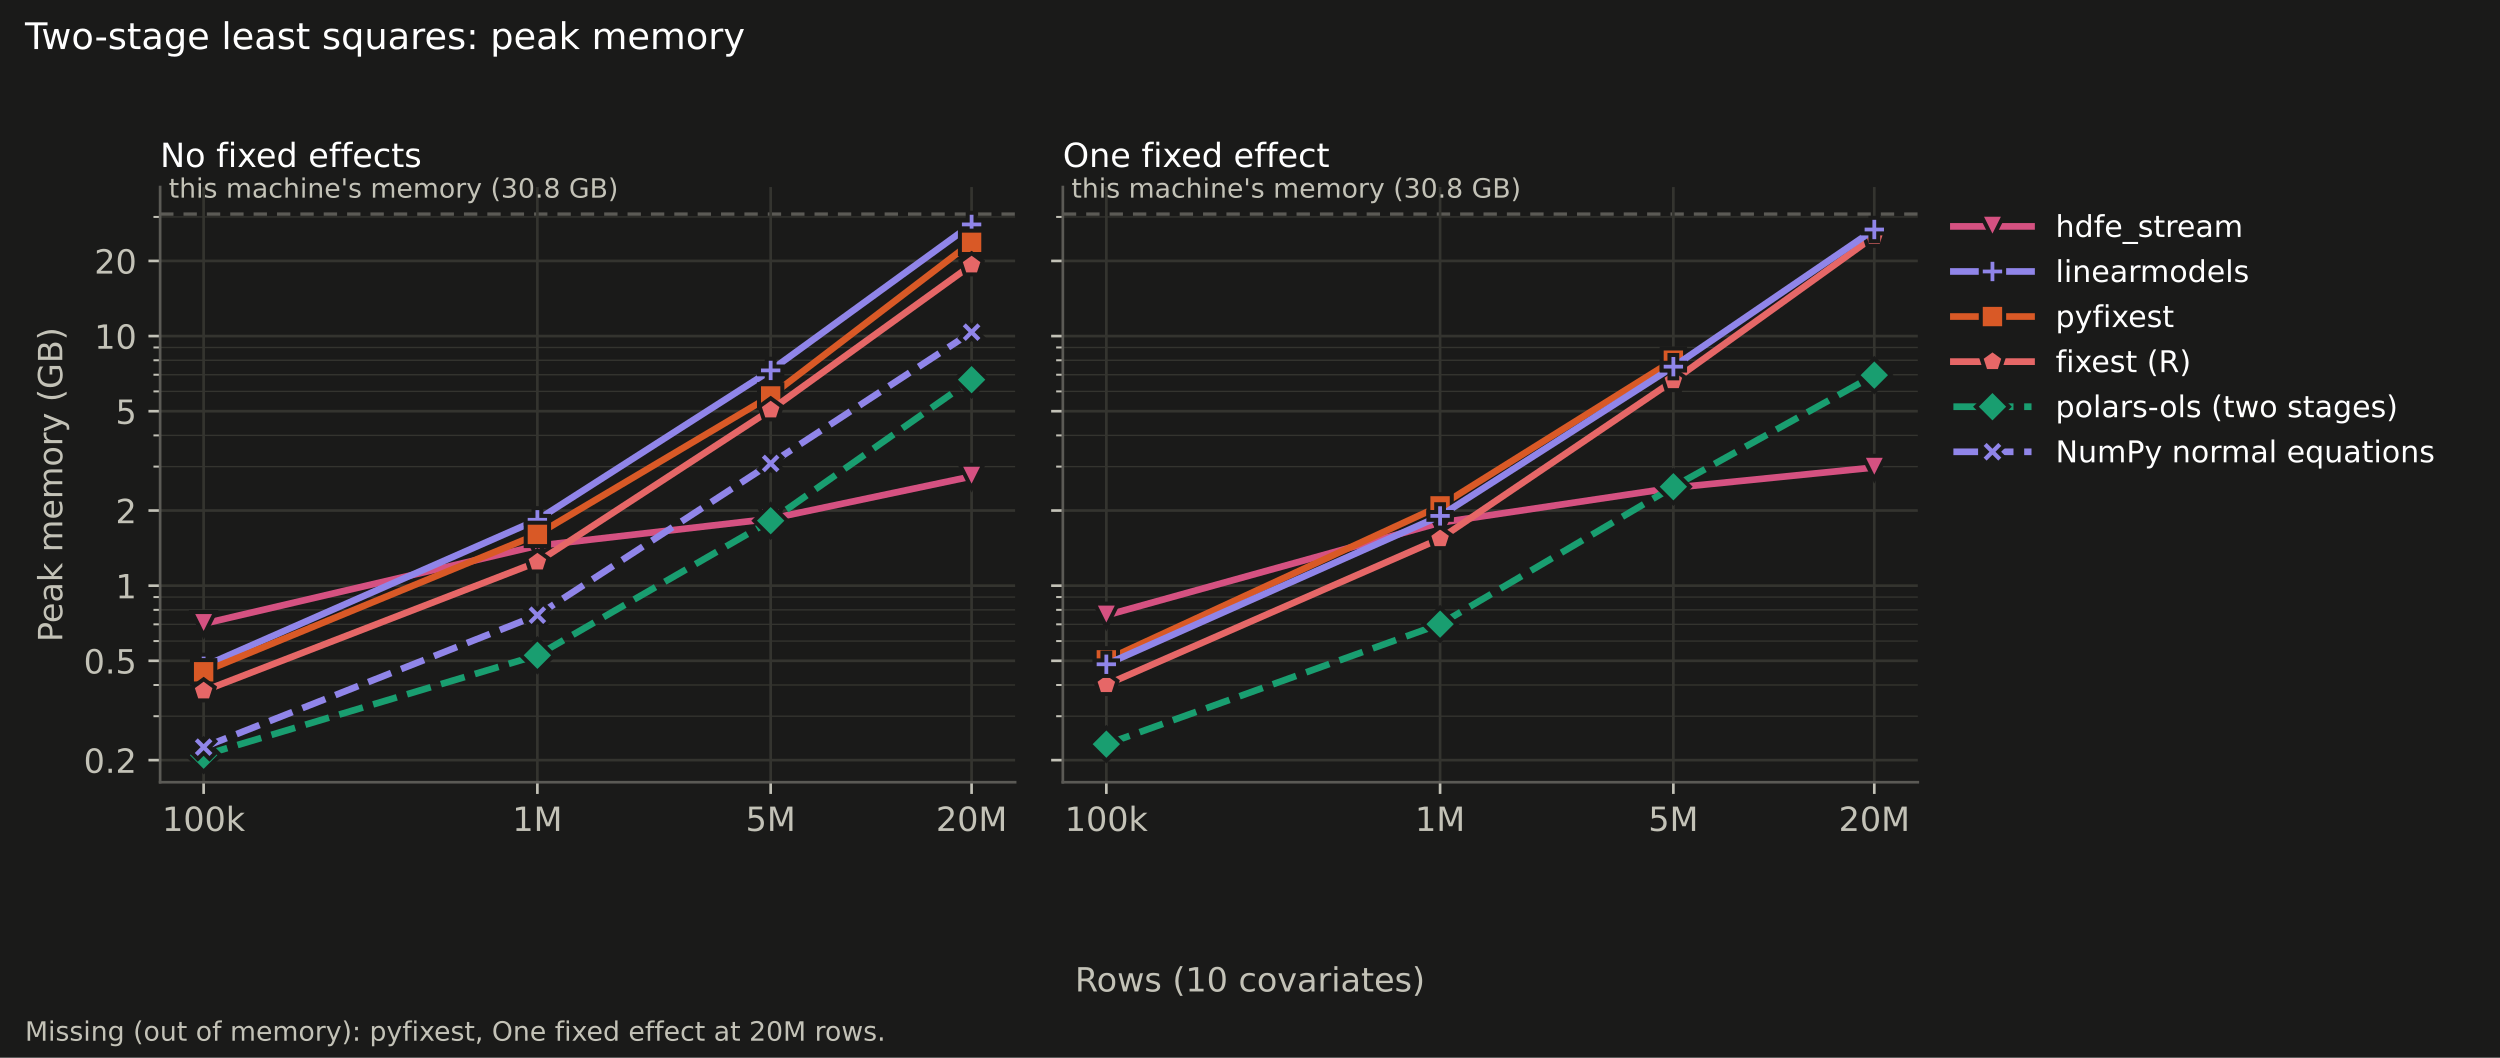
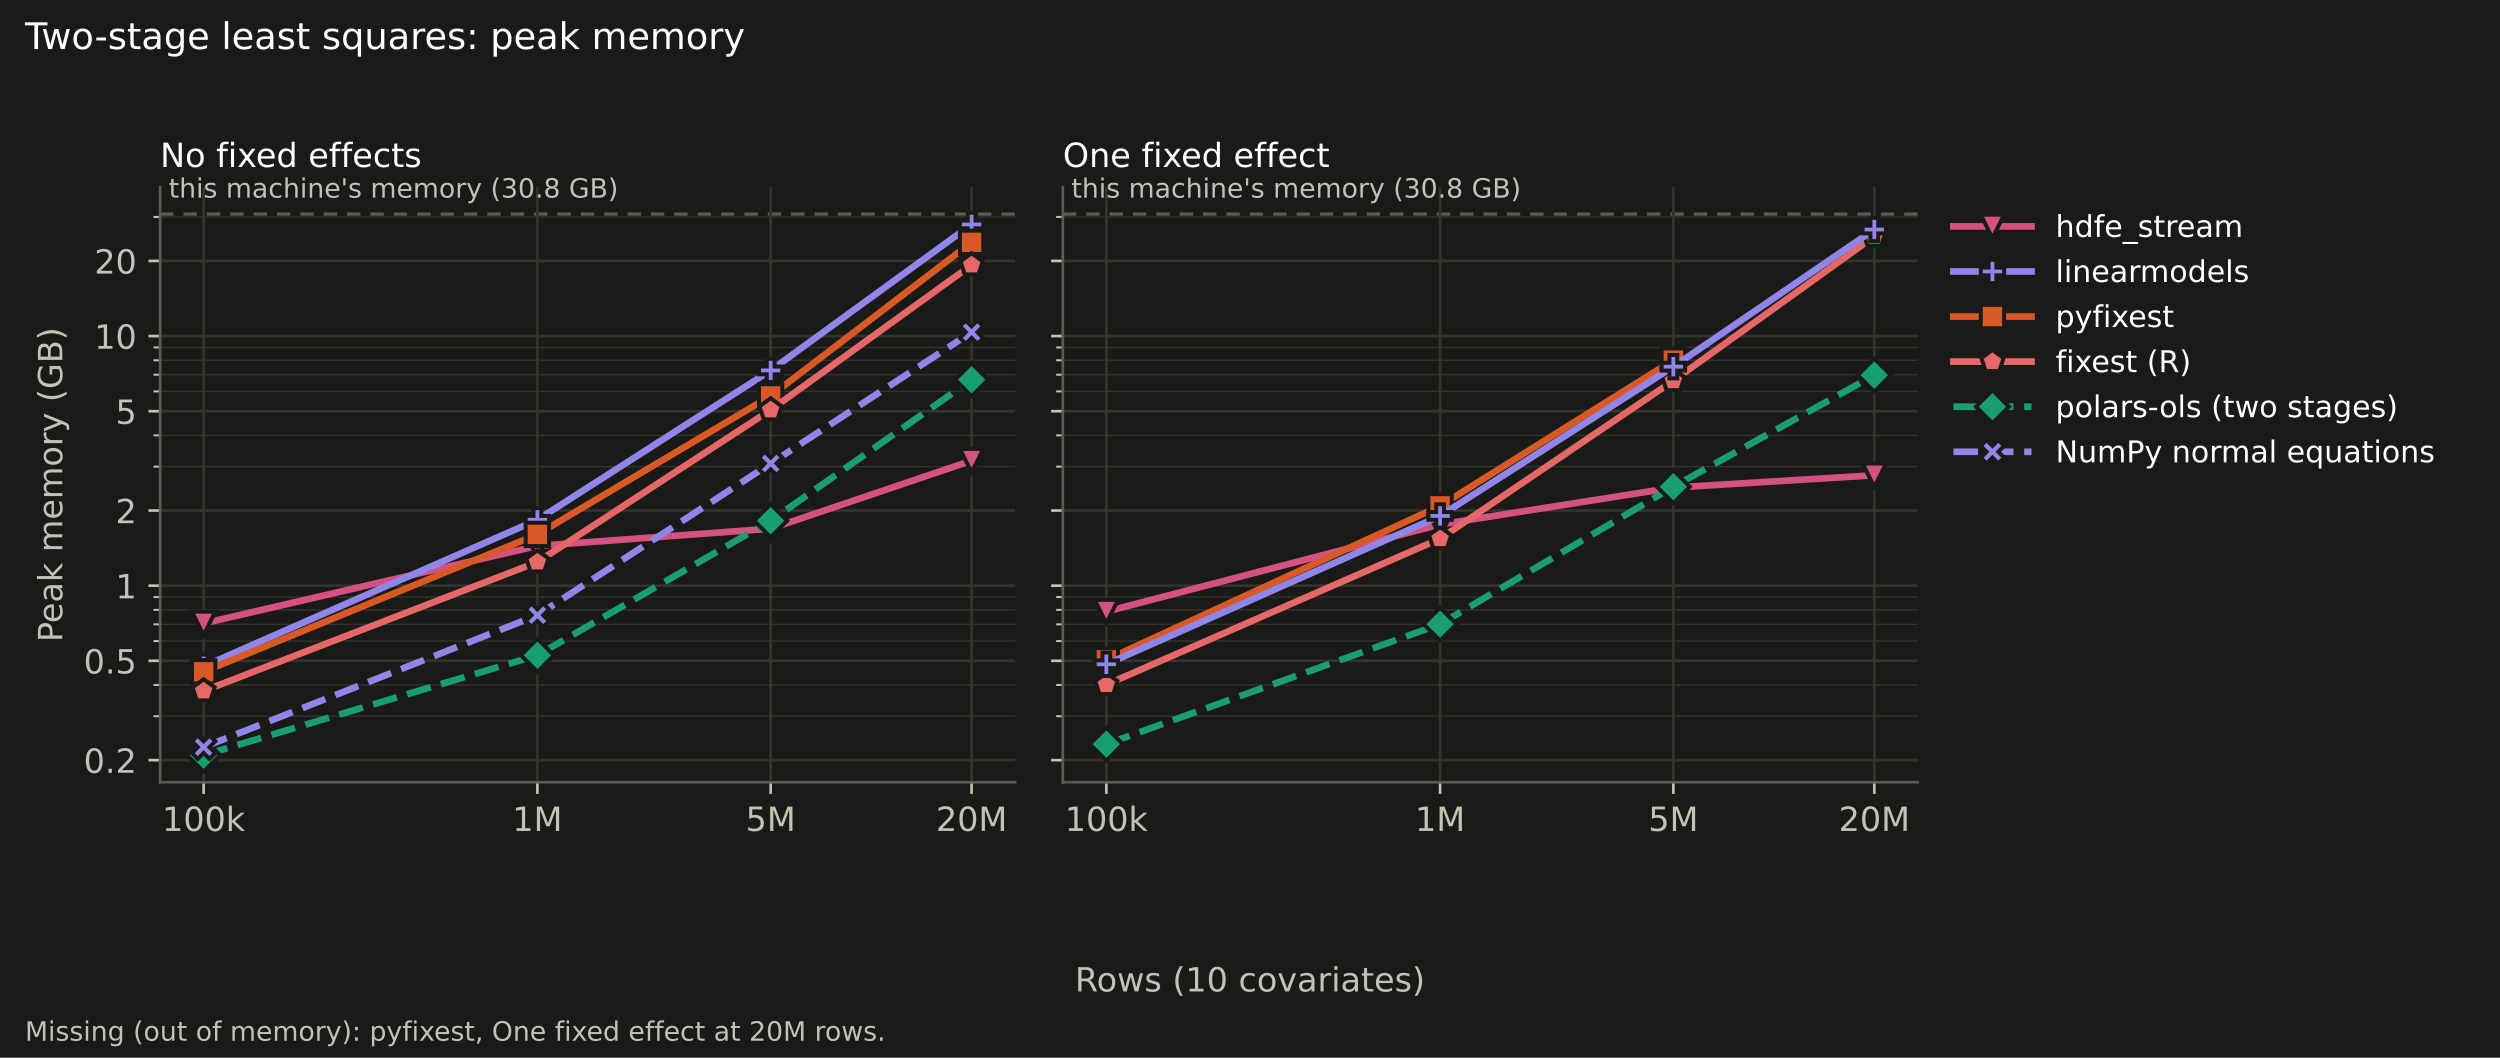
<svg xmlns="http://www.w3.org/2000/svg" xmlns:xlink="http://www.w3.org/1999/xlink" width="748.8pt" height="316.8pt" viewBox="0 0 748.8 316.8" version="1.1">
  <defs>
    <style type="text/css">*{stroke-linejoin: round; stroke-linecap: butt}</style>
  </defs>
  <g id="figure_1">
    <g id="patch_1">
      <path d="M 0 316.8  L 748.8 316.8  L 748.8 0  L 0 0  z " style="fill: #1a1a19" />
    </g>
    <g id="axes_1">
      <g id="patch_2">
        <path d="M 47.962 234.291  L 304.041 234.291  L 304.041 56.024  L 47.962 56.024  z " style="fill: #1a1a19" />
      </g>
      <g id="line2d_1">
        <path d="M 47.962 64.127  L 304.041 64.127  " clip-path="url(#pb62ab7135e)" style="fill: none; stroke-dasharray: 4,3; stroke-dashoffset: 0; stroke: #5b5a55" />
      </g>
      <g id="matplotlib.axis_1">
        <g id="xtick_1">
          <g id="line2d_2">
            <path d="M 60.991 234.291  L 60.991 56.024  " clip-path="url(#pb62ab7135e)" style="fill: none; stroke: #34342f; stroke-width: 0.8; stroke-linecap: square" />
          </g>
          <g id="line2d_3">
            <defs>
              <path id="m5e53d894cf" d="M 0 0  L 0 3.5  " style="stroke: #c3c2b7; stroke-width: 0.8" />
            </defs>
            <g>
              <use xlink:href="#m5e53d894cf" x="60.991" y="234.291" style="fill: #c3c2b7; stroke: #c3c2b7; stroke-width: 0.8" />
            </g>
          </g>
          <g id="text_1">
            <text style="font-size: 10px; font-family: 'DejaVu Sans', 'Bitstream Vera Sans', 'Computer Modern Sans Serif', 'Lucida Grande', 'Verdana', 'Geneva', 'Lucid', 'Arial', 'Helvetica', 'Avant Garde', sans-serif; text-anchor: middle; fill: #c3c2b7" x="60.991" y="248.89" transform="rotate(-0 60.99109 248.8897)">100k</text>
          </g>
        </g>
        <g id="xtick_2">
          <g id="line2d_4">
            <path d="M 160.956 234.291  L 160.956 56.024  " clip-path="url(#pb62ab7135e)" style="fill: none; stroke: #34342f; stroke-width: 0.8; stroke-linecap: square" />
          </g>
          <g id="line2d_5">
            <g>
              <use xlink:href="#m5e53d894cf" x="160.956" y="234.291" style="fill: #c3c2b7; stroke: #c3c2b7; stroke-width: 0.8" />
            </g>
          </g>
          <g id="text_2">
            <text style="font-size: 10px; font-family: 'DejaVu Sans', 'Bitstream Vera Sans', 'Computer Modern Sans Serif', 'Lucida Grande', 'Verdana', 'Geneva', 'Lucid', 'Arial', 'Helvetica', 'Avant Garde', sans-serif; text-anchor: middle; fill: #c3c2b7" x="160.956" y="248.889" transform="rotate(-0 160.9555 248.889)">1M</text>
          </g>
        </g>
        <g id="xtick_3">
          <g id="line2d_6">
            <path d="M 230.828 234.291  L 230.828 56.024  " clip-path="url(#pb62ab7135e)" style="fill: none; stroke: #34342f; stroke-width: 0.8; stroke-linecap: square" />
          </g>
          <g id="line2d_7">
            <g>
              <use xlink:href="#m5e53d894cf" x="230.828" y="234.291" style="fill: #c3c2b7; stroke: #c3c2b7; stroke-width: 0.8" />
            </g>
          </g>
          <g id="text_3">
            <text style="font-size: 10px; font-family: 'DejaVu Sans', 'Bitstream Vera Sans', 'Computer Modern Sans Serif', 'Lucida Grande', 'Verdana', 'Geneva', 'Lucid', 'Arial', 'Helvetica', 'Avant Garde', sans-serif; text-anchor: middle; fill: #c3c2b7" x="230.828" y="248.889" transform="rotate(-0 230.8277 248.889)">5M</text>
          </g>
        </g>
        <g id="xtick_4">
          <g id="line2d_8">
            <path d="M 291.012 234.291  L 291.012 56.024  " clip-path="url(#pb62ab7135e)" style="fill: none; stroke: #34342f; stroke-width: 0.8; stroke-linecap: square" />
          </g>
          <g id="line2d_9">
            <g>
              <use xlink:href="#m5e53d894cf" x="291.012" y="234.291" style="fill: #c3c2b7; stroke: #c3c2b7; stroke-width: 0.8" />
            </g>
          </g>
          <g id="text_4">
            <text style="font-size: 10px; font-family: 'DejaVu Sans', 'Bitstream Vera Sans', 'Computer Modern Sans Serif', 'Lucida Grande', 'Verdana', 'Geneva', 'Lucid', 'Arial', 'Helvetica', 'Avant Garde', sans-serif; text-anchor: middle; fill: #c3c2b7" x="291.012" y="248.889" transform="rotate(-0 291.0123 248.889)">20M</text>
          </g>
        </g>
      </g>
      <g id="matplotlib.axis_2">
        <g id="ytick_1">
          <g id="line2d_10">
            <path d="M 47.962 227.68  L 304.041 227.68  " clip-path="url(#pb62ab7135e)" style="fill: none; stroke: #34342f; stroke-width: 0.8; stroke-linecap: square" />
          </g>
          <g id="line2d_11">
            <defs>
              <path id="m9ad4db9a4c" d="M 0 0  L -3.5 0  " style="stroke: #c3c2b7; stroke-width: 0.8" />
            </defs>
            <g>
              <use xlink:href="#m9ad4db9a4c" x="47.962" y="227.68" style="fill: #c3c2b7; stroke: #c3c2b7; stroke-width: 0.8" />
            </g>
          </g>
          <g id="text_5">
            <text style="font-size: 10px; font-family: 'DejaVu Sans', 'Bitstream Vera Sans', 'Computer Modern Sans Serif', 'Lucida Grande', 'Verdana', 'Geneva', 'Lucid', 'Arial', 'Helvetica', 'Avant Garde', sans-serif; text-anchor: end; fill: #c3c2b7" x="40.962" y="231.478" transform="rotate(-0 40.96234 231.4784)">0.2</text>
          </g>
        </g>
        <g id="ytick_2">
          <g id="line2d_12">
            <path d="M 47.962 197.927  L 304.041 197.927  " clip-path="url(#pb62ab7135e)" style="fill: none; stroke: #34342f; stroke-width: 0.8; stroke-linecap: square" />
          </g>
          <g id="line2d_13">
            <g>
              <use xlink:href="#m9ad4db9a4c" x="47.962" y="197.927" style="fill: #c3c2b7; stroke: #c3c2b7; stroke-width: 0.8" />
            </g>
          </g>
          <g id="text_6">
            <text style="font-size: 10px; font-family: 'DejaVu Sans', 'Bitstream Vera Sans', 'Computer Modern Sans Serif', 'Lucida Grande', 'Verdana', 'Geneva', 'Lucid', 'Arial', 'Helvetica', 'Avant Garde', sans-serif; text-anchor: end; fill: #c3c2b7" x="40.962" y="201.726" transform="rotate(-0 40.96234 201.726)">0.5</text>
          </g>
        </g>
        <g id="ytick_3">
          <g id="line2d_14">
            <path d="M 47.962 175.42  L 304.041 175.42  " clip-path="url(#pb62ab7135e)" style="fill: none; stroke: #34342f; stroke-width: 0.8; stroke-linecap: square" />
          </g>
          <g id="line2d_15">
            <g>
              <use xlink:href="#m9ad4db9a4c" x="47.962" y="175.42" style="fill: #c3c2b7; stroke: #c3c2b7; stroke-width: 0.8" />
            </g>
          </g>
          <g id="text_7">
            <text style="font-size: 10px; font-family: 'DejaVu Sans', 'Bitstream Vera Sans', 'Computer Modern Sans Serif', 'Lucida Grande', 'Verdana', 'Geneva', 'Lucid', 'Arial', 'Helvetica', 'Avant Garde', sans-serif; text-anchor: end; fill: #c3c2b7" x="40.962" y="179.219" transform="rotate(-0 40.96234 179.2191)">1</text>
          </g>
        </g>
        <g id="ytick_4">
          <g id="line2d_16">
            <path d="M 47.962 152.913  L 304.041 152.913  " clip-path="url(#pb62ab7135e)" style="fill: none; stroke: #34342f; stroke-width: 0.8; stroke-linecap: square" />
          </g>
          <g id="line2d_17">
            <g>
              <use xlink:href="#m9ad4db9a4c" x="47.962" y="152.913" style="fill: #c3c2b7; stroke: #c3c2b7; stroke-width: 0.8" />
            </g>
          </g>
          <g id="text_8">
            <text style="font-size: 10px; font-family: 'DejaVu Sans', 'Bitstream Vera Sans', 'Computer Modern Sans Serif', 'Lucida Grande', 'Verdana', 'Geneva', 'Lucid', 'Arial', 'Helvetica', 'Avant Garde', sans-serif; text-anchor: end; fill: #c3c2b7" x="40.962" y="156.712" transform="rotate(-0 40.96234 156.7123)">2</text>
          </g>
        </g>
        <g id="ytick_5">
          <g id="line2d_18">
            <path d="M 47.962 123.161  L 304.041 123.161  " clip-path="url(#pb62ab7135e)" style="fill: none; stroke: #34342f; stroke-width: 0.8; stroke-linecap: square" />
          </g>
          <g id="line2d_19">
            <g>
              <use xlink:href="#m9ad4db9a4c" x="47.962" y="123.161" style="fill: #c3c2b7; stroke: #c3c2b7; stroke-width: 0.8" />
            </g>
          </g>
          <g id="text_9">
            <text style="font-size: 10px; font-family: 'DejaVu Sans', 'Bitstream Vera Sans', 'Computer Modern Sans Serif', 'Lucida Grande', 'Verdana', 'Geneva', 'Lucid', 'Arial', 'Helvetica', 'Avant Garde', sans-serif; text-anchor: end; fill: #c3c2b7" x="40.962" y="126.96" transform="rotate(-0 40.96234 126.9598)">5</text>
          </g>
        </g>
        <g id="ytick_6">
          <g id="line2d_20">
            <path d="M 47.962 100.654  L 304.041 100.654  " clip-path="url(#pb62ab7135e)" style="fill: none; stroke: #34342f; stroke-width: 0.8; stroke-linecap: square" />
          </g>
          <g id="line2d_21">
            <g>
              <use xlink:href="#m9ad4db9a4c" x="47.962" y="100.654" style="fill: #c3c2b7; stroke: #c3c2b7; stroke-width: 0.8" />
            </g>
          </g>
          <g id="text_10">
            <text style="font-size: 10px; font-family: 'DejaVu Sans', 'Bitstream Vera Sans', 'Computer Modern Sans Serif', 'Lucida Grande', 'Verdana', 'Geneva', 'Lucid', 'Arial', 'Helvetica', 'Avant Garde', sans-serif; text-anchor: end; fill: #c3c2b7" x="40.962" y="104.453" transform="rotate(-0 40.96234 104.453)">10</text>
          </g>
        </g>
        <g id="ytick_7">
          <g id="line2d_22">
            <path d="M 47.962 78.147  L 304.041 78.147  " clip-path="url(#pb62ab7135e)" style="fill: none; stroke: #34342f; stroke-width: 0.8; stroke-linecap: square" />
          </g>
          <g id="line2d_23">
            <g>
              <use xlink:href="#m9ad4db9a4c" x="47.962" y="78.147" style="fill: #c3c2b7; stroke: #c3c2b7; stroke-width: 0.8" />
            </g>
          </g>
          <g id="text_11">
            <text style="font-size: 10px; font-family: 'DejaVu Sans', 'Bitstream Vera Sans', 'Computer Modern Sans Serif', 'Lucida Grande', 'Verdana', 'Geneva', 'Lucid', 'Arial', 'Helvetica', 'Avant Garde', sans-serif; text-anchor: end; fill: #c3c2b7" x="40.962" y="81.946" transform="rotate(-0 40.96234 81.94609)">20</text>
          </g>
        </g>
        <g id="ytick_8">
          <g id="line2d_24">
            <path d="M 47.962 214.514  L 304.041 214.514  " clip-path="url(#pb62ab7135e)" style="fill: none; stroke: #34342f; stroke-width: 0.4; stroke-linecap: square" />
          </g>
          <g id="line2d_25">
            <defs>
              <path id="m36811fcc21" d="M 0 0  L -2 0  " style="stroke: #c3c2b7; stroke-width: 0.6" />
            </defs>
            <g>
              <use xlink:href="#m36811fcc21" x="47.962" y="214.514" style="fill: #c3c2b7; stroke: #c3c2b7; stroke-width: 0.6" />
            </g>
          </g>
        </g>
        <g id="ytick_9">
          <g id="line2d_26">
            <path d="M 47.962 205.173  L 304.041 205.173  " clip-path="url(#pb62ab7135e)" style="fill: none; stroke: #34342f; stroke-width: 0.4; stroke-linecap: square" />
          </g>
          <g id="line2d_27">
            <g>
              <use xlink:href="#m36811fcc21" x="47.962" y="205.173" style="fill: #c3c2b7; stroke: #c3c2b7; stroke-width: 0.6" />
            </g>
          </g>
        </g>
        <g id="ytick_10">
          <g id="line2d_28">
            <path d="M 47.962 192.007  L 304.041 192.007  " clip-path="url(#pb62ab7135e)" style="fill: none; stroke: #34342f; stroke-width: 0.4; stroke-linecap: square" />
          </g>
          <g id="line2d_29">
            <g>
              <use xlink:href="#m36811fcc21" x="47.962" y="192.007" style="fill: #c3c2b7; stroke: #c3c2b7; stroke-width: 0.6" />
            </g>
          </g>
        </g>
        <g id="ytick_11">
          <g id="line2d_30">
            <path d="M 47.962 187.002  L 304.041 187.002  " clip-path="url(#pb62ab7135e)" style="fill: none; stroke: #34342f; stroke-width: 0.4; stroke-linecap: square" />
          </g>
          <g id="line2d_31">
            <g>
              <use xlink:href="#m36811fcc21" x="47.962" y="187.002" style="fill: #c3c2b7; stroke: #c3c2b7; stroke-width: 0.6" />
            </g>
          </g>
        </g>
        <g id="ytick_12">
          <g id="line2d_32">
            <path d="M 47.962 182.666  L 304.041 182.666  " clip-path="url(#pb62ab7135e)" style="fill: none; stroke: #34342f; stroke-width: 0.4; stroke-linecap: square" />
          </g>
          <g id="line2d_33">
            <g>
              <use xlink:href="#m36811fcc21" x="47.962" y="182.666" style="fill: #c3c2b7; stroke: #c3c2b7; stroke-width: 0.6" />
            </g>
          </g>
        </g>
        <g id="ytick_13">
          <g id="line2d_34">
            <path d="M 47.962 178.841  L 304.041 178.841  " clip-path="url(#pb62ab7135e)" style="fill: none; stroke: #34342f; stroke-width: 0.4; stroke-linecap: square" />
          </g>
          <g id="line2d_35">
            <g>
              <use xlink:href="#m36811fcc21" x="47.962" y="178.841" style="fill: #c3c2b7; stroke: #c3c2b7; stroke-width: 0.6" />
            </g>
          </g>
        </g>
        <g id="ytick_14">
          <g id="line2d_36">
            <path d="M 47.962 139.748  L 304.041 139.748  " clip-path="url(#pb62ab7135e)" style="fill: none; stroke: #34342f; stroke-width: 0.4; stroke-linecap: square" />
          </g>
          <g id="line2d_37">
            <g>
              <use xlink:href="#m36811fcc21" x="47.962" y="139.748" style="fill: #c3c2b7; stroke: #c3c2b7; stroke-width: 0.6" />
            </g>
          </g>
        </g>
        <g id="ytick_15">
          <g id="line2d_38">
            <path d="M 47.962 130.407  L 304.041 130.407  " clip-path="url(#pb62ab7135e)" style="fill: none; stroke: #34342f; stroke-width: 0.4; stroke-linecap: square" />
          </g>
          <g id="line2d_39">
            <g>
              <use xlink:href="#m36811fcc21" x="47.962" y="130.407" style="fill: #c3c2b7; stroke: #c3c2b7; stroke-width: 0.6" />
            </g>
          </g>
        </g>
        <g id="ytick_16">
          <g id="line2d_40">
            <path d="M 47.962 117.241  L 304.041 117.241  " clip-path="url(#pb62ab7135e)" style="fill: none; stroke: #34342f; stroke-width: 0.4; stroke-linecap: square" />
          </g>
          <g id="line2d_41">
            <g>
              <use xlink:href="#m36811fcc21" x="47.962" y="117.241" style="fill: #c3c2b7; stroke: #c3c2b7; stroke-width: 0.6" />
            </g>
          </g>
        </g>
        <g id="ytick_17">
          <g id="line2d_42">
            <path d="M 47.962 112.236  L 304.041 112.236  " clip-path="url(#pb62ab7135e)" style="fill: none; stroke: #34342f; stroke-width: 0.4; stroke-linecap: square" />
          </g>
          <g id="line2d_43">
            <g>
              <use xlink:href="#m36811fcc21" x="47.962" y="112.236" style="fill: #c3c2b7; stroke: #c3c2b7; stroke-width: 0.6" />
            </g>
          </g>
        </g>
        <g id="ytick_18">
          <g id="line2d_44">
            <path d="M 47.962 107.9  L 304.041 107.9  " clip-path="url(#pb62ab7135e)" style="fill: none; stroke: #34342f; stroke-width: 0.4; stroke-linecap: square" />
          </g>
          <g id="line2d_45">
            <g>
              <use xlink:href="#m36811fcc21" x="47.962" y="107.9" style="fill: #c3c2b7; stroke: #c3c2b7; stroke-width: 0.6" />
            </g>
          </g>
        </g>
        <g id="ytick_19">
          <g id="line2d_46">
            <path d="M 47.962 104.075  L 304.041 104.075  " clip-path="url(#pb62ab7135e)" style="fill: none; stroke: #34342f; stroke-width: 0.4; stroke-linecap: square" />
          </g>
          <g id="line2d_47">
            <g>
              <use xlink:href="#m36811fcc21" x="47.962" y="104.075" style="fill: #c3c2b7; stroke: #c3c2b7; stroke-width: 0.6" />
            </g>
          </g>
        </g>
        <g id="ytick_20">
          <g id="line2d_48">
            <path d="M 47.962 64.982  L 304.041 64.982  " clip-path="url(#pb62ab7135e)" style="fill: none; stroke: #34342f; stroke-width: 0.4; stroke-linecap: square" />
          </g>
          <g id="line2d_49">
            <g>
              <use xlink:href="#m36811fcc21" x="47.962" y="64.982" style="fill: #c3c2b7; stroke: #c3c2b7; stroke-width: 0.6" />
            </g>
          </g>
        </g>
        <g id="text_12">
          <text style="font-size: 10px; font-family: 'DejaVu Sans', 'Bitstream Vera Sans', 'Computer Modern Sans Serif', 'Lucida Grande', 'Verdana', 'Geneva', 'Lucid', 'Arial', 'Helvetica', 'Avant Garde', sans-serif; text-anchor: middle; fill: #c3c2b7" x="18.657" y="145.158" transform="rotate(-90 18.65687 145.1577)">Peak memory (GB)</text>
        </g>
      </g>
      <g id="patch_3">
        <path d="M 47.962 234.291  L 47.962 56.024  " style="fill: none; stroke: #5b5a55; stroke-width: 0.8; stroke-linejoin: miter; stroke-linecap: square" />
      </g>
      <g id="patch_4">
        <path d="M 47.962 234.291  L 304.041 234.291  " style="fill: none; stroke: #5b5a55; stroke-width: 0.8; stroke-linejoin: miter; stroke-linecap: square" />
      </g>
      <g id="line2d_50">
-         <path d="M 60.991 186.817  L 160.956 163.459  L 230.828 155.38  L 291.012 142.706  " clip-path="url(#pb62ab7135e)" style="fill: none; stroke: #d55181; stroke-width: 2; stroke-linecap: square" />
+         <path d="M 60.991 186.715  L 160.956 163.506  L 230.828 158.349  L 291.012 137.971  " clip-path="url(#pb62ab7135e)" style="fill: none; stroke: #d55181; stroke-width: 2; stroke-linecap: square" />
        <defs>
          <path id="mc97f44e263" d="M -0 3.5  L 3.5 -3.5  L -3.5 -3.5  z " style="stroke: #1a1a19; stroke-width: 1.2; stroke-linejoin: miter" />
        </defs>
        <g clip-path="url(#pb62ab7135e)">
-           <use xlink:href="#mc97f44e263" x="60.991" y="186.817" style="fill: #d55181; stroke: #1a1a19; stroke-width: 1.2; stroke-linejoin: miter" />
-           <use xlink:href="#mc97f44e263" x="160.956" y="163.459" style="fill: #d55181; stroke: #1a1a19; stroke-width: 1.2; stroke-linejoin: miter" />
-           <use xlink:href="#mc97f44e263" x="230.828" y="155.38" style="fill: #d55181; stroke: #1a1a19; stroke-width: 1.2; stroke-linejoin: miter" />
-           <use xlink:href="#mc97f44e263" x="291.012" y="142.706" style="fill: #d55181; stroke: #1a1a19; stroke-width: 1.2; stroke-linejoin: miter" />
+           <use xlink:href="#mc97f44e263" x="60.991" y="186.715" style="fill: #d55181; stroke: #1a1a19; stroke-width: 1.2; stroke-linejoin: miter" />
+           <use xlink:href="#mc97f44e263" x="160.956" y="163.506" style="fill: #d55181; stroke: #1a1a19; stroke-width: 1.2; stroke-linejoin: miter" />
+           <use xlink:href="#mc97f44e263" x="230.828" y="158.349" style="fill: #d55181; stroke: #1a1a19; stroke-width: 1.2; stroke-linejoin: miter" />
+           <use xlink:href="#mc97f44e263" x="291.012" y="137.971" style="fill: #d55181; stroke: #1a1a19; stroke-width: 1.2; stroke-linejoin: miter" />
        </g>
      </g>
      <g id="line2d_51">
        <path d="M 60.991 199.572  L 160.956 155.69  L 230.828 110.946  L 291.012 67.223  " clip-path="url(#pb62ab7135e)" style="fill: none; stroke: #9085e9; stroke-width: 2; stroke-linecap: square" />
        <defs>
          <path id="m8934460fb6" d="M -1.167 3.5  L 1.167 3.5  L 1.167 1.167  L 3.5 1.167  L 3.5 -1.167  L 1.167 -1.167  L 1.167 -3.5  L -1.167 -3.5  L -1.167 -1.167  L -3.5 -1.167  L -3.5 1.167  L -1.167 1.167  z " style="stroke: #1a1a19; stroke-width: 1.2; stroke-linejoin: miter" />
        </defs>
        <g clip-path="url(#pb62ab7135e)">
          <use xlink:href="#m8934460fb6" x="60.991" y="199.572" style="fill: #9085e9; stroke: #1a1a19; stroke-width: 1.2; stroke-linejoin: miter" />
          <use xlink:href="#m8934460fb6" x="160.956" y="155.69" style="fill: #9085e9; stroke: #1a1a19; stroke-width: 1.2; stroke-linejoin: miter" />
          <use xlink:href="#m8934460fb6" x="230.828" y="110.946" style="fill: #9085e9; stroke: #1a1a19; stroke-width: 1.2; stroke-linejoin: miter" />
          <use xlink:href="#m8934460fb6" x="291.012" y="67.223" style="fill: #9085e9; stroke: #1a1a19; stroke-width: 1.2; stroke-linejoin: miter" />
        </g>
      </g>
      <g id="line2d_52">
        <path d="M 60.991 201.211  L 160.956 160.062  L 230.828 118.594  L 291.012 72.582  " clip-path="url(#pb62ab7135e)" style="fill: none; stroke: #d95926; stroke-width: 2; stroke-linecap: square" />
        <defs>
          <path id="m72b074f4e4" d="M -3.5 3.5  L 3.5 3.5  L 3.5 -3.5  L -3.5 -3.5  z " style="stroke: #1a1a19; stroke-width: 1.2; stroke-linejoin: miter" />
        </defs>
        <g clip-path="url(#pb62ab7135e)">
          <use xlink:href="#m72b074f4e4" x="60.991" y="201.211" style="fill: #d95926; stroke: #1a1a19; stroke-width: 1.2; stroke-linejoin: miter" />
          <use xlink:href="#m72b074f4e4" x="160.956" y="160.062" style="fill: #d95926; stroke: #1a1a19; stroke-width: 1.2; stroke-linejoin: miter" />
          <use xlink:href="#m72b074f4e4" x="230.828" y="118.594" style="fill: #d95926; stroke: #1a1a19; stroke-width: 1.2; stroke-linejoin: miter" />
          <use xlink:href="#m72b074f4e4" x="291.012" y="72.582" style="fill: #d95926; stroke: #1a1a19; stroke-width: 1.2; stroke-linejoin: miter" />
        </g>
      </g>
      <g id="line2d_53">
        <path d="M 60.991 206.95  L 160.956 168.344  L 230.828 122.779  L 291.012 79.351  " clip-path="url(#pb62ab7135e)" style="fill: none; stroke: #e66767; stroke-width: 2; stroke-linecap: square" />
        <defs>
          <path id="mf6f554c175" d="M 0 -3.5  L -3.329 -1.082  L -2.057 2.832  L 2.057 2.832  L 3.329 -1.082  z " style="stroke: #1a1a19; stroke-width: 1.2; stroke-linejoin: miter" />
        </defs>
        <g clip-path="url(#pb62ab7135e)">
          <use xlink:href="#mf6f554c175" x="60.991" y="206.95" style="fill: #e66767; stroke: #1a1a19; stroke-width: 1.2; stroke-linejoin: miter" />
          <use xlink:href="#mf6f554c175" x="160.956" y="168.344" style="fill: #e66767; stroke: #1a1a19; stroke-width: 1.2; stroke-linejoin: miter" />
          <use xlink:href="#mf6f554c175" x="230.828" y="122.779" style="fill: #e66767; stroke: #1a1a19; stroke-width: 1.2; stroke-linejoin: miter" />
          <use xlink:href="#mf6f554c175" x="291.012" y="79.351" style="fill: #e66767; stroke: #1a1a19; stroke-width: 1.2; stroke-linejoin: miter" />
        </g>
      </g>
      <g id="line2d_54">
        <path d="M 60.991 226.188  L 160.956 196.269  L 230.828 155.96  L 291.012 113.726  " clip-path="url(#pb62ab7135e)" style="fill: none; stroke-dasharray: 7.4,3.2; stroke-dashoffset: 0; stroke: #199e70; stroke-width: 2" />
        <defs>
          <path id="mc92329f68a" d="M -0 4.95  L 4.95 0  L 0 -4.95  L -4.95 -0  z " style="stroke: #1a1a19; stroke-width: 1.2; stroke-linejoin: miter" />
        </defs>
        <g clip-path="url(#pb62ab7135e)">
          <use xlink:href="#mc92329f68a" x="60.991" y="226.188" style="fill: #199e70; stroke: #1a1a19; stroke-width: 1.2; stroke-linejoin: miter" />
          <use xlink:href="#mc92329f68a" x="160.956" y="196.269" style="fill: #199e70; stroke: #1a1a19; stroke-width: 1.2; stroke-linejoin: miter" />
          <use xlink:href="#mc92329f68a" x="230.828" y="155.96" style="fill: #199e70; stroke: #1a1a19; stroke-width: 1.2; stroke-linejoin: miter" />
          <use xlink:href="#mc92329f68a" x="291.012" y="113.726" style="fill: #199e70; stroke: #1a1a19; stroke-width: 1.2; stroke-linejoin: miter" />
        </g>
      </g>
      <g id="line2d_55">
        <path d="M 60.991 223.783  L 160.956 184.263  L 230.828 138.811  L 291.012 99.488  " clip-path="url(#pb62ab7135e)" style="fill: none; stroke-dasharray: 7.4,3.2; stroke-dashoffset: 0; stroke: #9085e9; stroke-width: 2" />
        <defs>
          <path id="mdfb906f3f3" d="M -1.75 3.5  L 0 1.75  L 1.75 3.5  L 3.5 1.75  L 1.75 0  L 3.5 -1.75  L 1.75 -3.5  L 0 -1.75  L -1.75 -3.5  L -3.5 -1.75  L -1.75 0  L -3.5 1.75  z " style="stroke: #1a1a19; stroke-width: 1.2; stroke-linejoin: miter" />
        </defs>
        <g clip-path="url(#pb62ab7135e)">
          <use xlink:href="#mdfb906f3f3" x="60.991" y="223.783" style="fill: #9085e9; stroke: #1a1a19; stroke-width: 1.2; stroke-linejoin: miter" />
          <use xlink:href="#mdfb906f3f3" x="160.956" y="184.263" style="fill: #9085e9; stroke: #1a1a19; stroke-width: 1.2; stroke-linejoin: miter" />
          <use xlink:href="#mdfb906f3f3" x="230.828" y="138.811" style="fill: #9085e9; stroke: #1a1a19; stroke-width: 1.2; stroke-linejoin: miter" />
          <use xlink:href="#mdfb906f3f3" x="291.012" y="99.488" style="fill: #9085e9; stroke: #1a1a19; stroke-width: 1.2; stroke-linejoin: miter" />
        </g>
      </g>
      <g id="text_13">
        <text style="font-size: 8px; font-family: 'DejaVu Sans', 'Bitstream Vera Sans', 'Computer Modern Sans Serif', 'Lucida Grande', 'Verdana', 'Geneva', 'Lucid', 'Arial', 'Helvetica', 'Avant Garde', sans-serif; text-anchor: start; fill: #c3c2b7" x="50.523" y="59.205" transform="rotate(-0 50.52313 59.20519)">this machine's memory (30.8 GB)</text>
      </g>
      <g id="text_14">
        <text style="font-size: 10px; font-family: 'DejaVu Sans', 'Bitstream Vera Sans', 'Computer Modern Sans Serif', 'Lucida Grande', 'Verdana', 'Geneva', 'Lucid', 'Arial', 'Helvetica', 'Avant Garde', sans-serif; text-anchor: start; fill: #ffffff" x="47.962" y="50.024" transform="rotate(-0 47.96234 50.024)">No fixed effects</text>
      </g>
    </g>
    <g id="axes_2">
      <g id="patch_5">
        <path d="M 318.341 234.291  L 574.42 234.291  L 574.42 56.024  L 318.341 56.024  z " style="fill: #1a1a19" />
      </g>
      <g id="line2d_56">
        <path d="M 318.341 64.127  L 574.42 64.127  " clip-path="url(#pd79d3cfadd)" style="fill: none; stroke-dasharray: 4,3; stroke-dashoffset: 0; stroke: #5b5a55" />
      </g>
      <g id="matplotlib.axis_3">
        <g id="xtick_5">
          <g id="line2d_57">
            <path d="M 331.37 234.291  L 331.37 56.024  " clip-path="url(#pd79d3cfadd)" style="fill: none; stroke: #34342f; stroke-width: 0.8; stroke-linecap: square" />
          </g>
          <g id="line2d_58">
            <g>
              <use xlink:href="#m5e53d894cf" x="331.37" y="234.291" style="fill: #c3c2b7; stroke: #c3c2b7; stroke-width: 0.8" />
            </g>
          </g>
          <g id="text_15">
            <text style="font-size: 10px; font-family: 'DejaVu Sans', 'Bitstream Vera Sans', 'Computer Modern Sans Serif', 'Lucida Grande', 'Verdana', 'Geneva', 'Lucid', 'Arial', 'Helvetica', 'Avant Garde', sans-serif; text-anchor: middle; fill: #c3c2b7" x="331.37" y="248.89" transform="rotate(-0 331.3698 248.8897)">100k</text>
          </g>
        </g>
        <g id="xtick_6">
          <g id="line2d_59">
            <path d="M 431.334 234.291  L 431.334 56.024  " clip-path="url(#pd79d3cfadd)" style="fill: none; stroke: #34342f; stroke-width: 0.8; stroke-linecap: square" />
          </g>
          <g id="line2d_60">
            <g>
              <use xlink:href="#m5e53d894cf" x="431.334" y="234.291" style="fill: #c3c2b7; stroke: #c3c2b7; stroke-width: 0.8" />
            </g>
          </g>
          <g id="text_16">
            <text style="font-size: 10px; font-family: 'DejaVu Sans', 'Bitstream Vera Sans', 'Computer Modern Sans Serif', 'Lucida Grande', 'Verdana', 'Geneva', 'Lucid', 'Arial', 'Helvetica', 'Avant Garde', sans-serif; text-anchor: middle; fill: #c3c2b7" x="431.334" y="248.889" transform="rotate(-0 431.3342 248.889)">1M</text>
          </g>
        </g>
        <g id="xtick_7">
          <g id="line2d_61">
            <path d="M 501.206 234.291  L 501.206 56.024  " clip-path="url(#pd79d3cfadd)" style="fill: none; stroke: #34342f; stroke-width: 0.8; stroke-linecap: square" />
          </g>
          <g id="line2d_62">
            <g>
              <use xlink:href="#m5e53d894cf" x="501.206" y="234.291" style="fill: #c3c2b7; stroke: #c3c2b7; stroke-width: 0.8" />
            </g>
          </g>
          <g id="text_17">
            <text style="font-size: 10px; font-family: 'DejaVu Sans', 'Bitstream Vera Sans', 'Computer Modern Sans Serif', 'Lucida Grande', 'Verdana', 'Geneva', 'Lucid', 'Arial', 'Helvetica', 'Avant Garde', sans-serif; text-anchor: middle; fill: #c3c2b7" x="501.206" y="248.889" transform="rotate(-0 501.2063 248.889)">5M</text>
          </g>
        </g>
        <g id="xtick_8">
          <g id="line2d_63">
            <path d="M 561.391 234.291  L 561.391 56.024  " clip-path="url(#pd79d3cfadd)" style="fill: none; stroke: #34342f; stroke-width: 0.8; stroke-linecap: square" />
          </g>
          <g id="line2d_64">
            <g>
              <use xlink:href="#m5e53d894cf" x="561.391" y="234.291" style="fill: #c3c2b7; stroke: #c3c2b7; stroke-width: 0.8" />
            </g>
          </g>
          <g id="text_18">
            <text style="font-size: 10px; font-family: 'DejaVu Sans', 'Bitstream Vera Sans', 'Computer Modern Sans Serif', 'Lucida Grande', 'Verdana', 'Geneva', 'Lucid', 'Arial', 'Helvetica', 'Avant Garde', sans-serif; text-anchor: middle; fill: #c3c2b7" x="561.391" y="248.889" transform="rotate(-0 561.3909 248.889)">20M</text>
          </g>
        </g>
      </g>
      <g id="matplotlib.axis_4">
        <g id="ytick_21">
          <g id="line2d_65">
            <path d="M 318.341 227.68  L 574.42 227.68  " clip-path="url(#pd79d3cfadd)" style="fill: none; stroke: #34342f; stroke-width: 0.8; stroke-linecap: square" />
          </g>
          <g id="line2d_66">
            <g>
              <use xlink:href="#m9ad4db9a4c" x="318.341" y="227.68" style="fill: #c3c2b7; stroke: #c3c2b7; stroke-width: 0.8" />
            </g>
          </g>
        </g>
        <g id="ytick_22">
          <g id="line2d_67">
            <path d="M 318.341 197.927  L 574.42 197.927  " clip-path="url(#pd79d3cfadd)" style="fill: none; stroke: #34342f; stroke-width: 0.8; stroke-linecap: square" />
          </g>
          <g id="line2d_68">
            <g>
              <use xlink:href="#m9ad4db9a4c" x="318.341" y="197.927" style="fill: #c3c2b7; stroke: #c3c2b7; stroke-width: 0.8" />
            </g>
          </g>
        </g>
        <g id="ytick_23">
          <g id="line2d_69">
            <path d="M 318.341 175.42  L 574.42 175.42  " clip-path="url(#pd79d3cfadd)" style="fill: none; stroke: #34342f; stroke-width: 0.8; stroke-linecap: square" />
          </g>
          <g id="line2d_70">
            <g>
              <use xlink:href="#m9ad4db9a4c" x="318.341" y="175.42" style="fill: #c3c2b7; stroke: #c3c2b7; stroke-width: 0.8" />
            </g>
          </g>
        </g>
        <g id="ytick_24">
          <g id="line2d_71">
            <path d="M 318.341 152.913  L 574.42 152.913  " clip-path="url(#pd79d3cfadd)" style="fill: none; stroke: #34342f; stroke-width: 0.8; stroke-linecap: square" />
          </g>
          <g id="line2d_72">
            <g>
              <use xlink:href="#m9ad4db9a4c" x="318.341" y="152.913" style="fill: #c3c2b7; stroke: #c3c2b7; stroke-width: 0.8" />
            </g>
          </g>
        </g>
        <g id="ytick_25">
          <g id="line2d_73">
            <path d="M 318.341 123.161  L 574.42 123.161  " clip-path="url(#pd79d3cfadd)" style="fill: none; stroke: #34342f; stroke-width: 0.8; stroke-linecap: square" />
          </g>
          <g id="line2d_74">
            <g>
              <use xlink:href="#m9ad4db9a4c" x="318.341" y="123.161" style="fill: #c3c2b7; stroke: #c3c2b7; stroke-width: 0.8" />
            </g>
          </g>
        </g>
        <g id="ytick_26">
          <g id="line2d_75">
            <path d="M 318.341 100.654  L 574.42 100.654  " clip-path="url(#pd79d3cfadd)" style="fill: none; stroke: #34342f; stroke-width: 0.8; stroke-linecap: square" />
          </g>
          <g id="line2d_76">
            <g>
              <use xlink:href="#m9ad4db9a4c" x="318.341" y="100.654" style="fill: #c3c2b7; stroke: #c3c2b7; stroke-width: 0.8" />
            </g>
          </g>
        </g>
        <g id="ytick_27">
          <g id="line2d_77">
            <path d="M 318.341 78.147  L 574.42 78.147  " clip-path="url(#pd79d3cfadd)" style="fill: none; stroke: #34342f; stroke-width: 0.8; stroke-linecap: square" />
          </g>
          <g id="line2d_78">
            <g>
              <use xlink:href="#m9ad4db9a4c" x="318.341" y="78.147" style="fill: #c3c2b7; stroke: #c3c2b7; stroke-width: 0.8" />
            </g>
          </g>
        </g>
        <g id="ytick_28">
          <g id="line2d_79">
            <path d="M 318.341 214.514  L 574.42 214.514  " clip-path="url(#pd79d3cfadd)" style="fill: none; stroke: #34342f; stroke-width: 0.4; stroke-linecap: square" />
          </g>
          <g id="line2d_80">
            <g>
              <use xlink:href="#m36811fcc21" x="318.341" y="214.514" style="fill: #c3c2b7; stroke: #c3c2b7; stroke-width: 0.6" />
            </g>
          </g>
        </g>
        <g id="ytick_29">
          <g id="line2d_81">
            <path d="M 318.341 205.173  L 574.42 205.173  " clip-path="url(#pd79d3cfadd)" style="fill: none; stroke: #34342f; stroke-width: 0.4; stroke-linecap: square" />
          </g>
          <g id="line2d_82">
            <g>
              <use xlink:href="#m36811fcc21" x="318.341" y="205.173" style="fill: #c3c2b7; stroke: #c3c2b7; stroke-width: 0.6" />
            </g>
          </g>
        </g>
        <g id="ytick_30">
          <g id="line2d_83">
            <path d="M 318.341 192.007  L 574.42 192.007  " clip-path="url(#pd79d3cfadd)" style="fill: none; stroke: #34342f; stroke-width: 0.4; stroke-linecap: square" />
          </g>
          <g id="line2d_84">
            <g>
              <use xlink:href="#m36811fcc21" x="318.341" y="192.007" style="fill: #c3c2b7; stroke: #c3c2b7; stroke-width: 0.6" />
            </g>
          </g>
        </g>
        <g id="ytick_31">
          <g id="line2d_85">
            <path d="M 318.341 187.002  L 574.42 187.002  " clip-path="url(#pd79d3cfadd)" style="fill: none; stroke: #34342f; stroke-width: 0.4; stroke-linecap: square" />
          </g>
          <g id="line2d_86">
            <g>
              <use xlink:href="#m36811fcc21" x="318.341" y="187.002" style="fill: #c3c2b7; stroke: #c3c2b7; stroke-width: 0.6" />
            </g>
          </g>
        </g>
        <g id="ytick_32">
          <g id="line2d_87">
            <path d="M 318.341 182.666  L 574.42 182.666  " clip-path="url(#pd79d3cfadd)" style="fill: none; stroke: #34342f; stroke-width: 0.4; stroke-linecap: square" />
          </g>
          <g id="line2d_88">
            <g>
              <use xlink:href="#m36811fcc21" x="318.341" y="182.666" style="fill: #c3c2b7; stroke: #c3c2b7; stroke-width: 0.6" />
            </g>
          </g>
        </g>
        <g id="ytick_33">
          <g id="line2d_89">
            <path d="M 318.341 178.841  L 574.42 178.841  " clip-path="url(#pd79d3cfadd)" style="fill: none; stroke: #34342f; stroke-width: 0.4; stroke-linecap: square" />
          </g>
          <g id="line2d_90">
            <g>
              <use xlink:href="#m36811fcc21" x="318.341" y="178.841" style="fill: #c3c2b7; stroke: #c3c2b7; stroke-width: 0.6" />
            </g>
          </g>
        </g>
        <g id="ytick_34">
          <g id="line2d_91">
            <path d="M 318.341 139.748  L 574.42 139.748  " clip-path="url(#pd79d3cfadd)" style="fill: none; stroke: #34342f; stroke-width: 0.4; stroke-linecap: square" />
          </g>
          <g id="line2d_92">
            <g>
              <use xlink:href="#m36811fcc21" x="318.341" y="139.748" style="fill: #c3c2b7; stroke: #c3c2b7; stroke-width: 0.6" />
            </g>
          </g>
        </g>
        <g id="ytick_35">
          <g id="line2d_93">
            <path d="M 318.341 130.407  L 574.42 130.407  " clip-path="url(#pd79d3cfadd)" style="fill: none; stroke: #34342f; stroke-width: 0.4; stroke-linecap: square" />
          </g>
          <g id="line2d_94">
            <g>
              <use xlink:href="#m36811fcc21" x="318.341" y="130.407" style="fill: #c3c2b7; stroke: #c3c2b7; stroke-width: 0.6" />
            </g>
          </g>
        </g>
        <g id="ytick_36">
          <g id="line2d_95">
            <path d="M 318.341 117.241  L 574.42 117.241  " clip-path="url(#pd79d3cfadd)" style="fill: none; stroke: #34342f; stroke-width: 0.4; stroke-linecap: square" />
          </g>
          <g id="line2d_96">
            <g>
              <use xlink:href="#m36811fcc21" x="318.341" y="117.241" style="fill: #c3c2b7; stroke: #c3c2b7; stroke-width: 0.6" />
            </g>
          </g>
        </g>
        <g id="ytick_37">
          <g id="line2d_97">
            <path d="M 318.341 112.236  L 574.42 112.236  " clip-path="url(#pd79d3cfadd)" style="fill: none; stroke: #34342f; stroke-width: 0.4; stroke-linecap: square" />
          </g>
          <g id="line2d_98">
            <g>
              <use xlink:href="#m36811fcc21" x="318.341" y="112.236" style="fill: #c3c2b7; stroke: #c3c2b7; stroke-width: 0.6" />
            </g>
          </g>
        </g>
        <g id="ytick_38">
          <g id="line2d_99">
            <path d="M 318.341 107.9  L 574.42 107.9  " clip-path="url(#pd79d3cfadd)" style="fill: none; stroke: #34342f; stroke-width: 0.4; stroke-linecap: square" />
          </g>
          <g id="line2d_100">
            <g>
              <use xlink:href="#m36811fcc21" x="318.341" y="107.9" style="fill: #c3c2b7; stroke: #c3c2b7; stroke-width: 0.6" />
            </g>
          </g>
        </g>
        <g id="ytick_39">
          <g id="line2d_101">
            <path d="M 318.341 104.075  L 574.42 104.075  " clip-path="url(#pd79d3cfadd)" style="fill: none; stroke: #34342f; stroke-width: 0.4; stroke-linecap: square" />
          </g>
          <g id="line2d_102">
            <g>
              <use xlink:href="#m36811fcc21" x="318.341" y="104.075" style="fill: #c3c2b7; stroke: #c3c2b7; stroke-width: 0.6" />
            </g>
          </g>
        </g>
        <g id="ytick_40">
          <g id="line2d_103">
            <path d="M 318.341 64.982  L 574.42 64.982  " clip-path="url(#pd79d3cfadd)" style="fill: none; stroke: #34342f; stroke-width: 0.4; stroke-linecap: square" />
          </g>
          <g id="line2d_104">
            <g>
              <use xlink:href="#m36811fcc21" x="318.341" y="64.982" style="fill: #c3c2b7; stroke: #c3c2b7; stroke-width: 0.6" />
            </g>
          </g>
        </g>
      </g>
      <g id="patch_6">
        <path d="M 318.341 234.291  L 318.341 56.024  " style="fill: none; stroke: #5b5a55; stroke-width: 0.8; stroke-linejoin: miter; stroke-linecap: square" />
      </g>
      <g id="patch_7">
        <path d="M 318.341 234.291  L 574.42 234.291  " style="fill: none; stroke: #5b5a55; stroke-width: 0.8; stroke-linejoin: miter; stroke-linecap: square" />
      </g>
      <g id="line2d_105">
-         <path d="M 331.37 184.293  L 431.334 156.539  L 501.206 146.085  L 561.391 140.014  " clip-path="url(#pd79d3cfadd)" style="fill: none; stroke: #d55181; stroke-width: 2; stroke-linecap: square" />
+         <path d="M 331.37 183.177  L 431.334 157.079  L 501.206 146.03  L 561.391 142.345  " clip-path="url(#pd79d3cfadd)" style="fill: none; stroke: #d55181; stroke-width: 2; stroke-linecap: square" />
        <g clip-path="url(#pd79d3cfadd)">
-           <use xlink:href="#mc97f44e263" x="331.37" y="184.293" style="fill: #d55181; stroke: #1a1a19; stroke-width: 1.2; stroke-linejoin: miter" />
-           <use xlink:href="#mc97f44e263" x="431.334" y="156.539" style="fill: #d55181; stroke: #1a1a19; stroke-width: 1.2; stroke-linejoin: miter" />
-           <use xlink:href="#mc97f44e263" x="501.206" y="146.085" style="fill: #d55181; stroke: #1a1a19; stroke-width: 1.2; stroke-linejoin: miter" />
-           <use xlink:href="#mc97f44e263" x="561.391" y="140.014" style="fill: #d55181; stroke: #1a1a19; stroke-width: 1.2; stroke-linejoin: miter" />
+           <use xlink:href="#mc97f44e263" x="331.37" y="183.177" style="fill: #d55181; stroke: #1a1a19; stroke-width: 1.2; stroke-linejoin: miter" />
+           <use xlink:href="#mc97f44e263" x="431.334" y="157.079" style="fill: #d55181; stroke: #1a1a19; stroke-width: 1.2; stroke-linejoin: miter" />
+           <use xlink:href="#mc97f44e263" x="501.206" y="146.03" style="fill: #d55181; stroke: #1a1a19; stroke-width: 1.2; stroke-linejoin: miter" />
+           <use xlink:href="#mc97f44e263" x="561.391" y="142.345" style="fill: #d55181; stroke: #1a1a19; stroke-width: 1.2; stroke-linejoin: miter" />
        </g>
      </g>
      <g id="line2d_106">
        <path d="M 331.37 197.636  L 431.334 151.521  L 501.206 107.877  " clip-path="url(#pd79d3cfadd)" style="fill: none; stroke: #d95926; stroke-width: 2; stroke-linecap: square" />
        <g clip-path="url(#pd79d3cfadd)">
          <use xlink:href="#m72b074f4e4" x="331.37" y="197.636" style="fill: #d95926; stroke: #1a1a19; stroke-width: 1.2; stroke-linejoin: miter" />
          <use xlink:href="#m72b074f4e4" x="431.334" y="151.521" style="fill: #d95926; stroke: #1a1a19; stroke-width: 1.2; stroke-linejoin: miter" />
          <use xlink:href="#m72b074f4e4" x="501.206" y="107.877" style="fill: #d95926; stroke: #1a1a19; stroke-width: 1.2; stroke-linejoin: miter" />
        </g>
      </g>
      <g id="line2d_107">
        <path d="M 331.37 205.059  L 431.334 161.35  L 501.206 114.018  L 561.391 70.786  " clip-path="url(#pd79d3cfadd)" style="fill: none; stroke: #e66767; stroke-width: 2; stroke-linecap: square" />
        <g clip-path="url(#pd79d3cfadd)">
          <use xlink:href="#mf6f554c175" x="331.37" y="205.059" style="fill: #e66767; stroke: #1a1a19; stroke-width: 1.2; stroke-linejoin: miter" />
          <use xlink:href="#mf6f554c175" x="431.334" y="161.35" style="fill: #e66767; stroke: #1a1a19; stroke-width: 1.2; stroke-linejoin: miter" />
          <use xlink:href="#mf6f554c175" x="501.206" y="114.018" style="fill: #e66767; stroke: #1a1a19; stroke-width: 1.2; stroke-linejoin: miter" />
          <use xlink:href="#mf6f554c175" x="561.391" y="70.786" style="fill: #e66767; stroke: #1a1a19; stroke-width: 1.2; stroke-linejoin: miter" />
        </g>
      </g>
      <g id="line2d_108">
        <path d="M 331.37 198.963  L 431.334 154.529  L 501.206 109.825  L 561.391 68.74  " clip-path="url(#pd79d3cfadd)" style="fill: none; stroke: #9085e9; stroke-width: 2; stroke-linecap: square" />
        <g clip-path="url(#pd79d3cfadd)">
          <use xlink:href="#m8934460fb6" x="331.37" y="198.963" style="fill: #9085e9; stroke: #1a1a19; stroke-width: 1.2; stroke-linejoin: miter" />
          <use xlink:href="#m8934460fb6" x="431.334" y="154.529" style="fill: #9085e9; stroke: #1a1a19; stroke-width: 1.2; stroke-linejoin: miter" />
          <use xlink:href="#m8934460fb6" x="501.206" y="109.825" style="fill: #9085e9; stroke: #1a1a19; stroke-width: 1.2; stroke-linejoin: miter" />
          <use xlink:href="#m8934460fb6" x="561.391" y="68.74" style="fill: #9085e9; stroke: #1a1a19; stroke-width: 1.2; stroke-linejoin: miter" />
        </g>
      </g>
      <g id="line2d_109">
        <path d="M 331.37 222.888  L 431.334 186.946  L 501.206 145.784  L 561.391 112.364  " clip-path="url(#pd79d3cfadd)" style="fill: none; stroke-dasharray: 7.4,3.2; stroke-dashoffset: 0; stroke: #199e70; stroke-width: 2" />
        <g clip-path="url(#pd79d3cfadd)">
          <use xlink:href="#mc92329f68a" x="331.37" y="222.888" style="fill: #199e70; stroke: #1a1a19; stroke-width: 1.2; stroke-linejoin: miter" />
          <use xlink:href="#mc92329f68a" x="431.334" y="186.946" style="fill: #199e70; stroke: #1a1a19; stroke-width: 1.2; stroke-linejoin: miter" />
          <use xlink:href="#mc92329f68a" x="501.206" y="145.784" style="fill: #199e70; stroke: #1a1a19; stroke-width: 1.2; stroke-linejoin: miter" />
          <use xlink:href="#mc92329f68a" x="561.391" y="112.364" style="fill: #199e70; stroke: #1a1a19; stroke-width: 1.2; stroke-linejoin: miter" />
        </g>
      </g>
      <g id="text_19">
        <text style="font-size: 8px; font-family: 'DejaVu Sans', 'Bitstream Vera Sans', 'Computer Modern Sans Serif', 'Lucida Grande', 'Verdana', 'Geneva', 'Lucid', 'Arial', 'Helvetica', 'Avant Garde', sans-serif; text-anchor: start; fill: #c3c2b7" x="320.902" y="59.205" transform="rotate(-0 320.9018 59.20519)">this machine's memory (30.8 GB)</text>
      </g>
      <g id="text_20">
        <text style="font-size: 10px; font-family: 'DejaVu Sans', 'Bitstream Vera Sans', 'Computer Modern Sans Serif', 'Lucida Grande', 'Verdana', 'Geneva', 'Lucid', 'Arial', 'Helvetica', 'Avant Garde', sans-serif; text-anchor: start; fill: #ffffff" x="318.341" y="50.024" transform="rotate(-0 318.341 50.024)">One fixed effect</text>
      </g>
      <g id="legend_1">
        <g id="line2d_110">
          <path d="M 585.08 67.813  L 596.78 67.813  L 608.48 67.813  " style="fill: none; stroke: #d55181; stroke-width: 2; stroke-linecap: square" />
          <g>
            <use xlink:href="#mc97f44e263" x="596.78" y="67.813" style="fill: #d55181; stroke: #1a1a19; stroke-width: 1.2; stroke-linejoin: miter" />
          </g>
        </g>
        <g id="text_21">
          <text style="font-size: 9px; font-family: 'DejaVu Sans', 'Bitstream Vera Sans', 'Computer Modern Sans Serif', 'Lucida Grande', 'Verdana', 'Geneva', 'Lucid', 'Arial', 'Helvetica', 'Avant Garde', sans-serif; text-anchor: start; fill: #ffffff" x="615.68" y="70.963" transform="rotate(-0 615.6805 70.96259)">hdfe_stream</text>
        </g>
        <g id="line2d_111">
          <path d="M 585.08 81.313  L 596.78 81.313  L 608.48 81.313  " style="fill: none; stroke: #9085e9; stroke-width: 2; stroke-linecap: square" />
          <g>
            <use xlink:href="#m8934460fb6" x="596.78" y="81.313" style="fill: #9085e9; stroke: #1a1a19; stroke-width: 1.2; stroke-linejoin: miter" />
          </g>
        </g>
        <g id="text_22">
          <text style="font-size: 9px; font-family: 'DejaVu Sans', 'Bitstream Vera Sans', 'Computer Modern Sans Serif', 'Lucida Grande', 'Verdana', 'Geneva', 'Lucid', 'Arial', 'Helvetica', 'Avant Garde', sans-serif; text-anchor: start; fill: #ffffff" x="615.68" y="84.463" transform="rotate(-0 615.6805 84.4633)">linearmodels</text>
        </g>
        <g id="line2d_112">
          <path d="M 585.08 94.814  L 596.78 94.814  L 608.48 94.814  " style="fill: none; stroke: #d95926; stroke-width: 2; stroke-linecap: square" />
          <g>
            <use xlink:href="#m72b074f4e4" x="596.78" y="94.814" style="fill: #d95926; stroke: #1a1a19; stroke-width: 1.2; stroke-linejoin: miter" />
          </g>
        </g>
        <g id="text_23">
          <text style="font-size: 9px; font-family: 'DejaVu Sans', 'Bitstream Vera Sans', 'Computer Modern Sans Serif', 'Lucida Grande', 'Verdana', 'Geneva', 'Lucid', 'Arial', 'Helvetica', 'Avant Garde', sans-serif; text-anchor: start; fill: #ffffff" x="615.68" y="97.964" transform="rotate(-0 615.6805 97.964)">pyfixest</text>
        </g>
        <g id="line2d_113">
          <path d="M 585.08 108.315  L 596.78 108.315  L 608.48 108.315  " style="fill: none; stroke: #e66767; stroke-width: 2; stroke-linecap: square" />
          <g>
            <use xlink:href="#mf6f554c175" x="596.78" y="108.315" style="fill: #e66767; stroke: #1a1a19; stroke-width: 1.2; stroke-linejoin: miter" />
          </g>
        </g>
        <g id="text_24">
          <text style="font-size: 9px; font-family: 'DejaVu Sans', 'Bitstream Vera Sans', 'Computer Modern Sans Serif', 'Lucida Grande', 'Verdana', 'Geneva', 'Lucid', 'Arial', 'Helvetica', 'Avant Garde', sans-serif; text-anchor: start; fill: #ffffff" x="615.68" y="111.465" transform="rotate(-0 615.6805 111.4647)">fixest (R)</text>
        </g>
        <g id="line2d_114">
          <path d="M 585.08 121.815  L 596.78 121.815  L 608.48 121.815  " style="fill: none; stroke-dasharray: 7.4,3.2; stroke-dashoffset: 0; stroke: #199e70; stroke-width: 2" />
          <g>
            <use xlink:href="#mc92329f68a" x="596.78" y="121.815" style="fill: #199e70; stroke: #1a1a19; stroke-width: 1.2; stroke-linejoin: miter" />
          </g>
        </g>
        <g id="text_25">
          <text style="font-size: 9px; font-family: 'DejaVu Sans', 'Bitstream Vera Sans', 'Computer Modern Sans Serif', 'Lucida Grande', 'Verdana', 'Geneva', 'Lucid', 'Arial', 'Helvetica', 'Avant Garde', sans-serif; text-anchor: start; fill: #ffffff" x="615.68" y="124.965" transform="rotate(-0 615.6805 124.9654)">polars-ols (two stages)</text>
        </g>
        <g id="line2d_115">
          <path d="M 585.08 135.316  L 596.78 135.316  L 608.48 135.316  " style="fill: none; stroke-dasharray: 7.4,3.2; stroke-dashoffset: 0; stroke: #9085e9; stroke-width: 2" />
          <g>
            <use xlink:href="#mdfb906f3f3" x="596.78" y="135.316" style="fill: #9085e9; stroke: #1a1a19; stroke-width: 1.2; stroke-linejoin: miter" />
          </g>
        </g>
        <g id="text_26">
          <text style="font-size: 9px; font-family: 'DejaVu Sans', 'Bitstream Vera Sans', 'Computer Modern Sans Serif', 'Lucida Grande', 'Verdana', 'Geneva', 'Lucid', 'Arial', 'Helvetica', 'Avant Garde', sans-serif; text-anchor: start; fill: #ffffff" x="615.68" y="138.466" transform="rotate(-0 615.6805 138.4661)">NumPy normal equations</text>
        </g>
      </g>
    </g>
    <g id="text_27">
      <text style="font-size: 8px; font-family: 'DejaVu Sans', 'Bitstream Vera Sans', 'Computer Modern Sans Serif', 'Lucida Grande', 'Verdana', 'Geneva', 'Lucid', 'Arial', 'Helvetica', 'Avant Garde', sans-serif; text-anchor: start; fill: #c3c2b7" x="7.488" y="311.71" transform="rotate(-0 7.488 311.7101)">Missing (out of memory): pyfixest, One fixed effect at 20M rows.</text>
    </g>
    <g id="text_28">
      <text style="font-size: 11px; font-family: 'DejaVu Sans', 'Bitstream Vera Sans', 'Computer Modern Sans Serif', 'Lucida Grande', 'Verdana', 'Geneva', 'Lucid', 'Arial', 'Helvetica', 'Avant Garde', sans-serif; text-anchor: start; fill: #ffffff" x="7.488" y="14.694" transform="rotate(-0 7.488 14.69428)">Two-stage least squares: peak memory</text>
    </g>
    <g id="text_29">
      <text style="font-size: 10px; font-family: 'DejaVu Sans', 'Bitstream Vera Sans', 'Computer Modern Sans Serif', 'Lucida Grande', 'Verdana', 'Geneva', 'Lucid', 'Arial', 'Helvetica', 'Avant Garde', sans-serif; text-anchor: middle; fill: #c3c2b7" x="374.4" y="296.974" transform="rotate(-0 374.4 296.9737)">Rows (10 covariates)</text>
    </g>
  </g>
  <defs>
    <clipPath id="pb62ab7135e">
      <rect x="47.962" y="56.024" width="256.079" height="178.267" />
    </clipPath>
    <clipPath id="pd79d3cfadd">
      <rect x="318.341" y="56.024" width="256.079" height="178.267" />
    </clipPath>
  </defs>
</svg>
